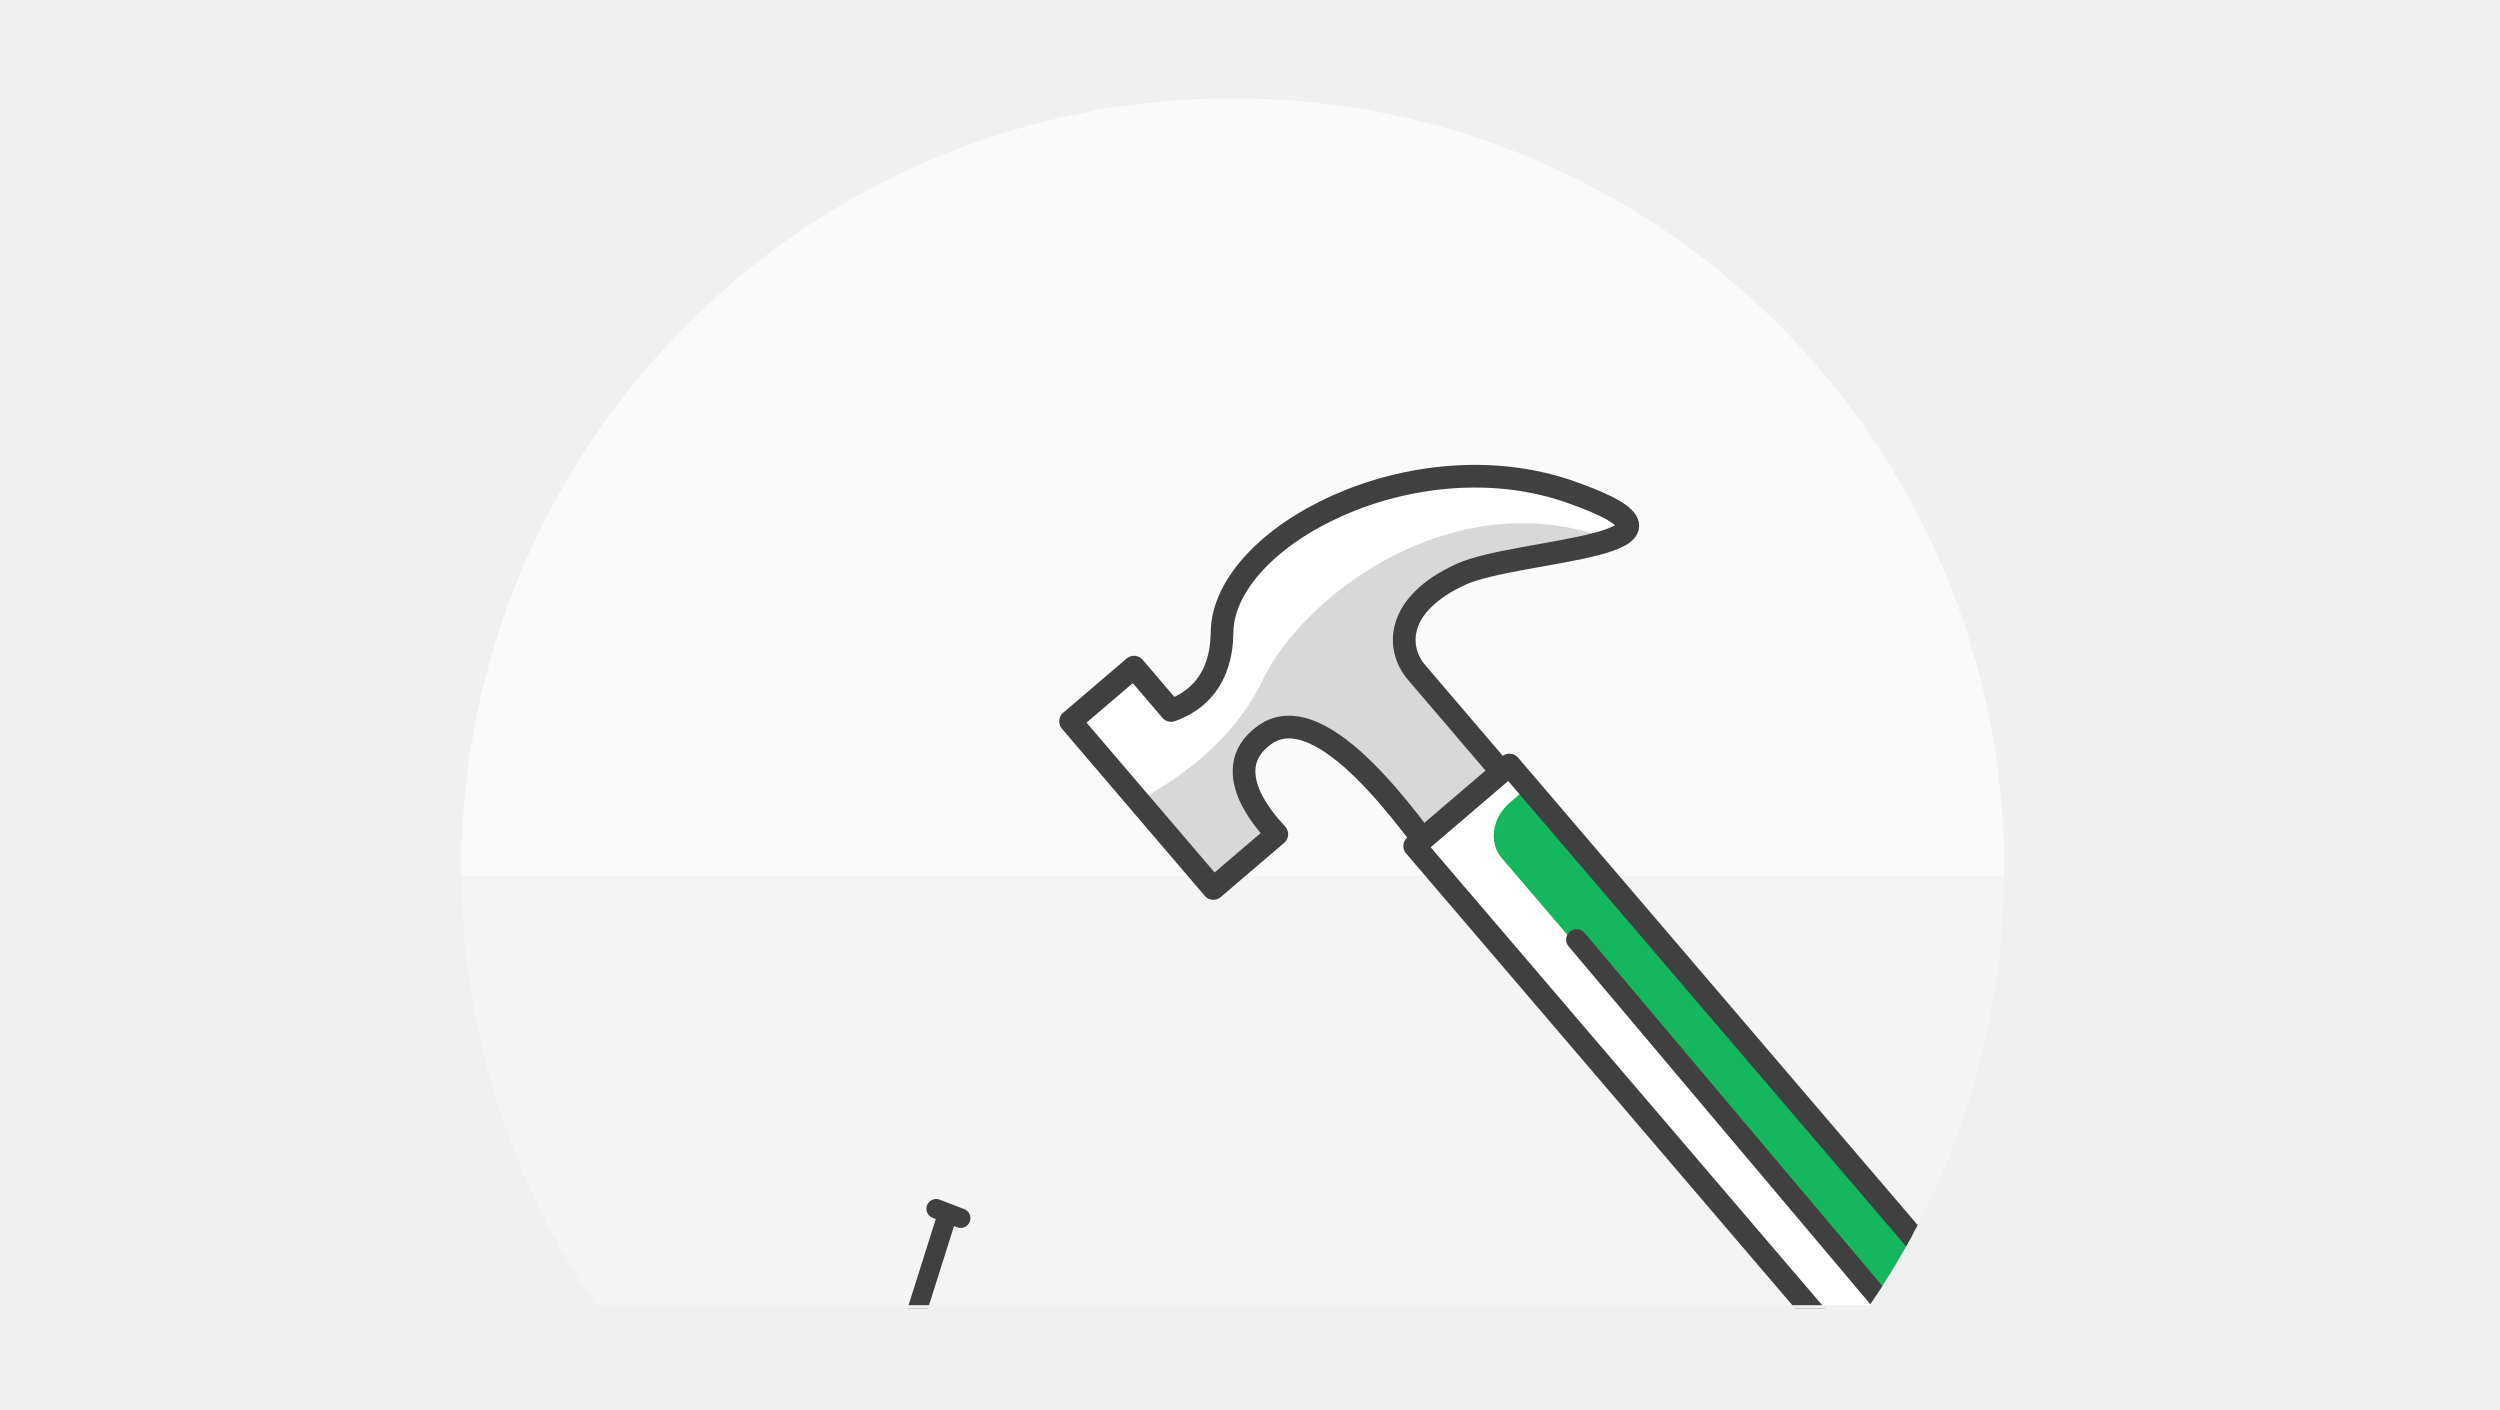
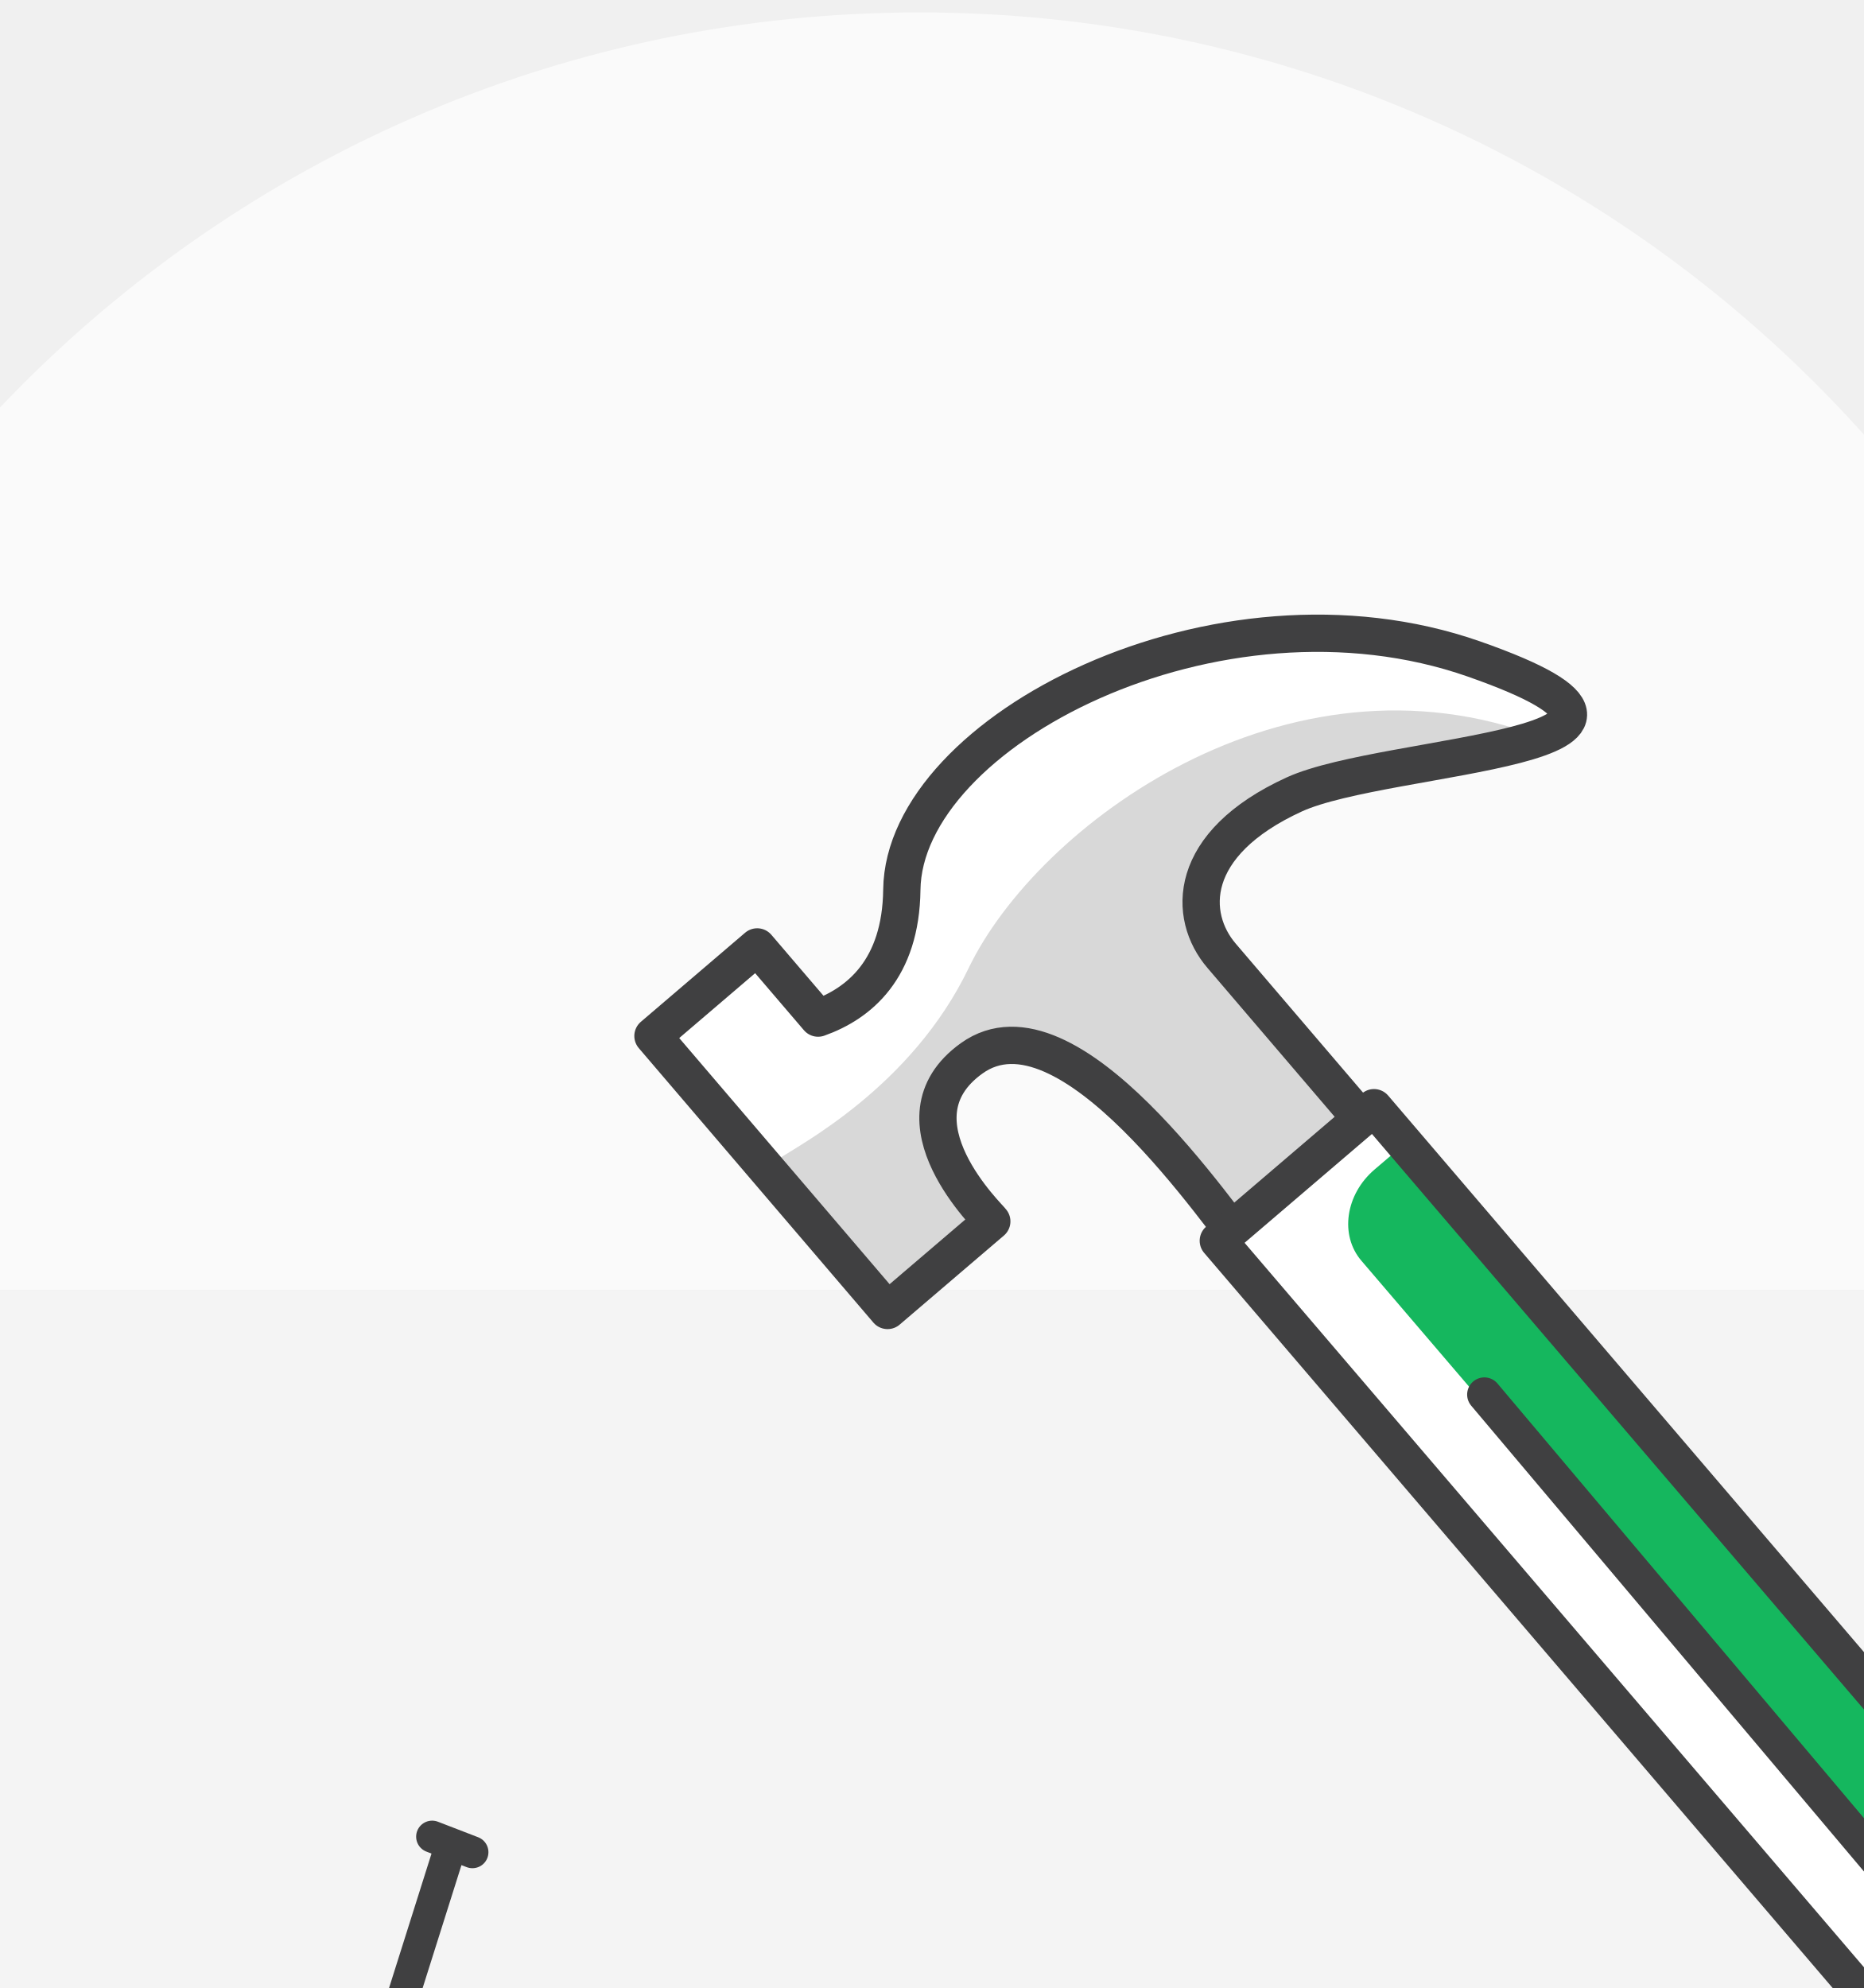
- <svg xmlns="http://www.w3.org/2000/svg" version="1.1" x="0px" y="0px" viewBox="0 0 330.55 186.41" style="enable-background:new 0 0 330.55 186.41;" xml:space="preserve">
+ <svg xmlns="http://www.w3.org/2000/svg" version="1.1" x="0px" y="0px" viewBox="89 12 150 160" style="enable-background:new 0 0 330.55 186.41;" xml:space="preserve">
  <defs>
    <style type="text/css">
      .st0{fill:#FAFAFA;}
      .st1{fill:#F4F4F4;}
      .st2{fill:none;stroke:#404041;stroke-width:2.578;stroke-linecap:round;stroke-linejoin:round;stroke-miterlimit:10;}
      .st3{fill:#FFFFFF;}
      .st4{fill:#D8D8D8;}
      .st5{fill:none;stroke:#404041;stroke-width:3;stroke-linecap:round;stroke-linejoin:round;stroke-miterlimit:10;}
      .st6{fill:#15B75E;}
      .st7{fill:#FFFFFF;stroke:#404041;stroke-width:2.767;stroke-linecap:round;stroke-linejoin:round;stroke-miterlimit:10;}
      .st8{fill:none;stroke:#F0F0F1;stroke-width:2;stroke-miterlimit:10;}
      .st9{fill:none;stroke:#9D9D9D;stroke-width:3;stroke-linecap:round;stroke-linejoin:round;stroke-miterlimit:10;}
    </style>
    <clipPath id="round-mask">
      <circle cy="115" r="102" cx="163" />
    </clipPath>
    <clipPath id="square-mask">
      <rect x="61" y="13" width="204" height="160" fill="#fff" />
    </clipPath>
  </defs>
  <g clip-path="url(#round-mask)">
    <g clip-path="url(#square-mask)">
      <g>
        <path class="st0" d="M265.56,114.9c0-56.55-45.84-102.39-102.39-102.39S60.78,58.35,60.78,114.9c0,0.31,0.02,0.61,0.02,0.92h204.75C265.55,115.51,265.56,115.21,265.56,114.9z" />
        <path class="st1" d="M247.09,173.57c11.47-16.38,18.26-36.28,18.45-57.75H60.8c0.19,21.47,6.98,41.37,18.45,57.75H247.09z" />
      </g>
      <g transform="translate(20 0)">
        <g transform="translate(8)">
          <line class="st2" x1="93.36" y1="172.96" x2="97.22" y2="160.74" />
          <line class="st2" x1="95.78" y1="159.82" x2="99.02" y2="161.07" />
        </g>
        <g id="hammer">
          <animateTransform id="anim4" attributeType="XML" attributeName="transform" type="translate" begin="0s" dur="1s" from="-10 -43" to="-10 -43" repeatCount="indefinite" additive="sum" />
          <animateTransform id="anim3" attributeType="XML" attributeName="transform" type="rotate" begin="0s" dur="1s" values="-21 380 195; 0 380 195; 0 380 195; -21 380 195;" keySplines=" 0 0 1 1; 0 0 1 1; 0.68 0.14 0.72 0.25;" keyTimes="0; 0.5; 0.6; 1" calcMode="spline" repeatCount="indefinite" additive="sum" />
          <g>
            <g>
              <path class="st3" d="M187.63,65.04c-20.68-7.25-45.9,5.84-46.05,18.57c-0.08,6.38-3.42,9.15-6.74,10.33l-4.9-5.73l-8.39,7.17l18.88,22.09l8.39-7.17c-0.02-0.15-8.56-8.16-1.61-13.13c7.77-5.55,19.94,12.84,22.57,15.94l10.52-8.99c0,0-10.23-11.98-12.98-15.19c-2.75-3.2-2.85-9.01,5.84-12.99C180.66,72.51,208.47,72.34,187.63,65.04z" />
            </g>
            <path class="st4" d="M173.16,75.94c4.27-1.96,15.11-2.85,19.82-4.61c-20.47-7.76-40.5,7.11-46.02,18.58c-4.61,9.59-13.65,14.24-15.39,15.42l9.73,11.38l7.31-6.25c-0.45-0.57-0.9-1.22-1.31-1.93c-2.09-2.66-5.1-7.8-0.1-11.37c4.45-3.18,10.35,1.5,15.07,6.66c3.35,2.9,6.34,6.39,8.22,8.66l9.79-8.37c0,0-10.23-11.98-12.98-15.19C164.57,85.72,164.47,79.92,173.16,75.94z" />
            <path class="st5" d="M187.63,65.04c-20.68-7.25-45.9,5.84-46.05,18.57c-0.08,6.38-3.42,9.15-6.74,10.33l-4.9-5.73l-8.39,7.17l18.88,22.09l8.39-7.17c-0.02-0.15-8.56-8.16-1.61-13.13c7.77-5.55,19.94,12.84,22.57,15.94l10.52-8.99c0,0-10.23-11.98-12.98-15.19c-2.75-3.2-2.85-9.01,5.84-12.99C180.66,72.51,208.47,72.34,187.63,65.04z" />
          </g>
          <path class="st3" d="M249.62,189.27l-6.41,5.48c-1.69,1.44-4.23,1.25-5.67-0.44l-70.49-82.45l12.53-10.71l70.49,82.45C251.51,185.29,251.31,187.83,249.62,189.27z" />
          <path class="st6" d="M249.52,189.36c1.74-1.49,1.95-4.11,0.46-5.85l-67.91-79.42c-0.07,0.04-0.14,0.07-0.2,0.12l-2.25,1.92c-2.34,2-2.81,5.28-1.06,7.33l67.46,78.9L249.52,189.36z" />
          <path class="st5" d="M249.62,189.27l-6.41,5.48c-1.69,1.44-4.23,1.25-5.67-0.44l-70.49-82.45l12.53-10.71l70.49,82.45C251.51,185.29,251.31,187.83,249.62,189.27z" />
          <line class="st7" x1="188.46" y1="124.24" x2="236.52" y2="181.24" />
          <g opacity="0">
-             <animate id="anim1" attributeName="opacity" from="0" to="1" dur="0.1s" begin="anim3.begin+1s;anim2.end+0.8s" fill="freeze" />
+             <animate id="anim1" attributeName="opacity" from="0" to="1" dur="0.1s" begin="anim3.begin+0.5s;anim2.end+0.8s" fill="freeze" />
            <animate id="anim2" attributeName="opacity" from="1" to="0" dur="0.1s" begin="anim1.end" fill="freeze" />
            <line class="st9" x1="197.52" y1="55.47" x2="217.22" y2="38.48" />
            <line class="st9" x1="202.32" y1="62.96" x2="236.52" y2="49.14" />
          </g>
        </g>
        <line class="st8" x1="11.78" y1="173.57" x2="318.45" y2="173.57" />
        <rect x="215.56" y="174.57" class="st3" width="48.31" height="23.68" />
      </g>
    </g>
  </g>
</svg>
